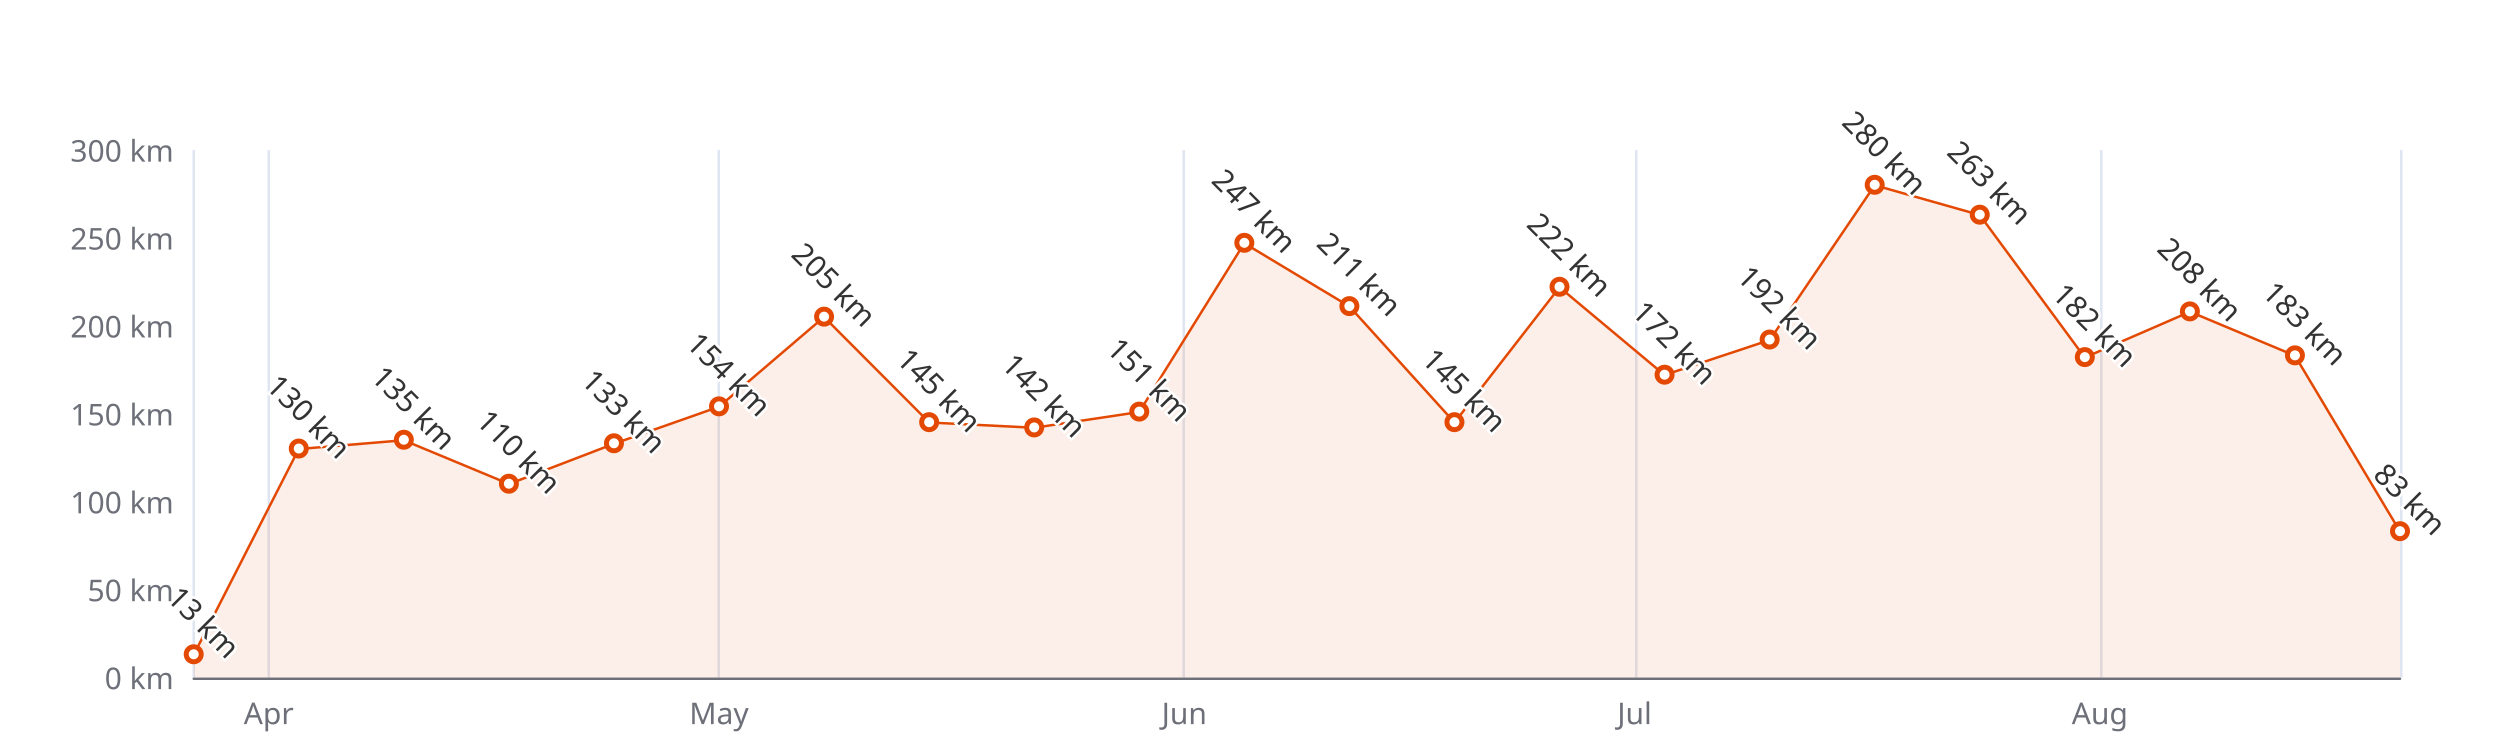
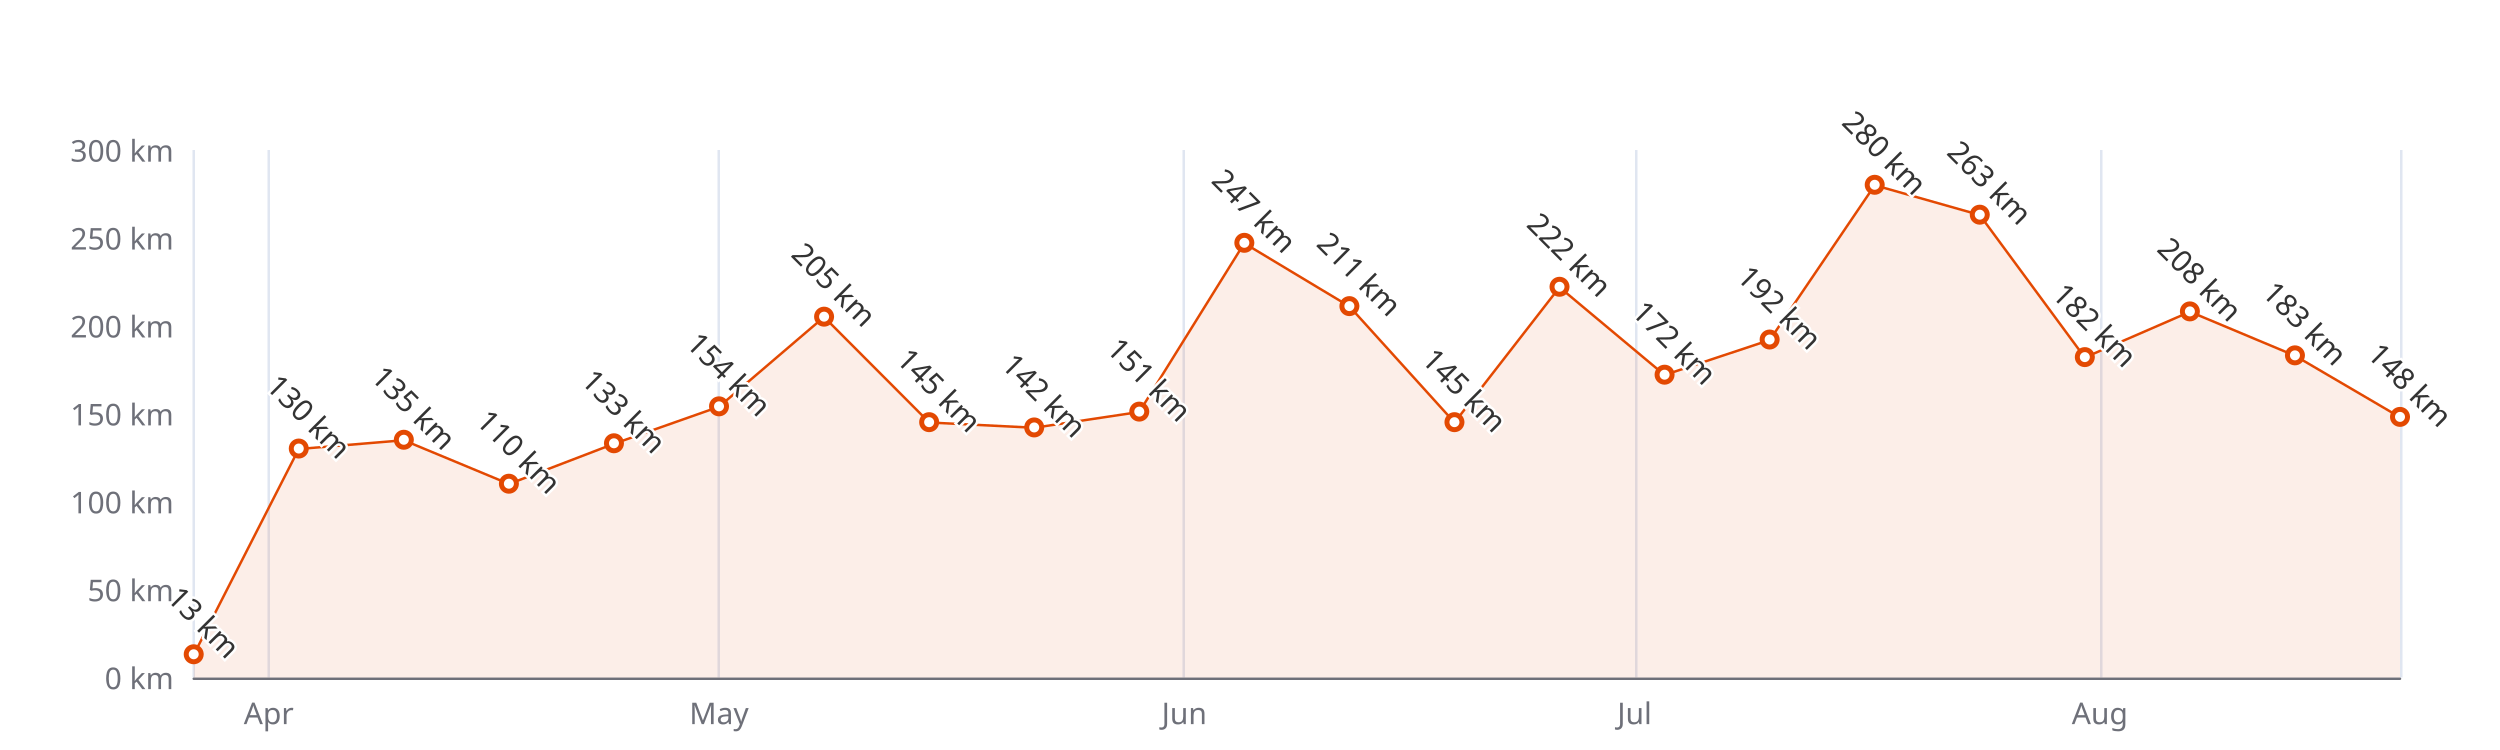
<svg xmlns="http://www.w3.org/2000/svg" width="1000" height="300" version="1.1" baseProfile="full" viewBox="0 0 1000 300">
  <rect width="1000" height="300" x="0" y="0" id="0" fill="#ffffff" />
  <path d="M77.5 60L77.5 271" fill="none" stroke="#E0E6F1" />
  <path d="M107.5 60L107.5 271" fill="none" stroke="#E0E6F1" />
  <path d="M287.5 60L287.5 271" fill="none" stroke="#E0E6F1" />
  <path d="M473.5 60L473.5 271" fill="none" stroke="#E0E6F1" />
  <path d="M654.5 60L654.5 271" fill="none" stroke="#E0E6F1" />
  <path d="M840.5 60L840.5 271" fill="none" stroke="#E0E6F1" />
  <path d="M960.5 60L960.5 271" fill="none" stroke="#E0E6F1" />
  <path d="M77.5 271.5L960 271.5" fill="none" stroke="#6E7079" stroke-linecap="round" />
  <text dominant-baseline="central" text-anchor="end" style="font-size:12px;font-family:sans-serif;" xml:space="preserve" transform="translate(69.48 271)" fill="#6E7079">0 km</text>
  <text dominant-baseline="central" text-anchor="end" style="font-size:12px;font-family:sans-serif;" xml:space="preserve" transform="translate(69.48 235.8333)" fill="#6E7079">50 km</text>
  <text dominant-baseline="central" text-anchor="end" style="font-size:12px;font-family:sans-serif;" xml:space="preserve" transform="translate(69.48 200.6667)" fill="#6E7079">100 km</text>
  <text dominant-baseline="central" text-anchor="end" style="font-size:12px;font-family:sans-serif;" xml:space="preserve" transform="translate(69.48 165.5)" fill="#6E7079">150 km</text>
  <text dominant-baseline="central" text-anchor="end" style="font-size:12px;font-family:sans-serif;" xml:space="preserve" transform="translate(69.48 130.3333)" fill="#6E7079">200 km</text>
  <text dominant-baseline="central" text-anchor="end" style="font-size:12px;font-family:sans-serif;" xml:space="preserve" transform="translate(69.48 95.1667)" fill="#6E7079">250 km</text>
  <text dominant-baseline="central" text-anchor="end" style="font-size:12px;font-family:sans-serif;" xml:space="preserve" transform="translate(69.48 60)" fill="#6E7079">300 km</text>
  <text dominant-baseline="central" text-anchor="middle" style="font: normal normal 12px sans-serif" y="6" transform="translate(107.4977 279)" fill="#6E7079">Apr</text>
  <text dominant-baseline="central" text-anchor="middle" style="font: normal normal 12px sans-serif" y="6" transform="translate(287.6038 279)" fill="#6E7079">May</text>
  <text dominant-baseline="central" text-anchor="middle" style="font: normal normal 12px sans-serif" y="6" transform="translate(473.7135 279)" fill="#6E7079">Jun</text>
  <text dominant-baseline="central" text-anchor="middle" style="font: normal normal 12px sans-serif" y="6" transform="translate(653.8196 279)" fill="#6E7079">Jul</text>
  <text dominant-baseline="central" text-anchor="middle" style="font: normal normal 12px sans-serif" y="6" transform="translate(839.9293 279)" fill="#6E7079">Aug</text>
  <g clip-path="url(#zr0-c0)">
-     <path d="M77.5 261.9L119.5 179.6L161.5 176.1L203.6 193.6L245.6 177.5L287.6 162.7L329.6 126.8L371.7 169L413.7 171.1L455.7 164.8L497.7 97.3L539.8 122.6L581.8 169L623.8 114.9L665.8 150L707.9 136L749.9 74.1L791.9 86L833.9 143L876 124.7L918 142.3L960 212.6L960 271L918 271L876 271L833.9 271L791.9 271L749.9 271L707.9 271L665.8 271L623.8 271L581.8 271L539.8 271L497.7 271L455.7 271L413.7 271L371.7 271L329.6 271L287.6 271L245.6 271L203.6 271L161.5 271L119.5 271L77.5 271Z" fill="rgb(227,73,2)" fill-opacity="0.09" />
-     <path d="M77.5 261.9L119.5 179.6L161.5 176.1L203.6 193.6L245.6 177.5L287.6 162.7L329.6 126.8L371.7 169L413.7 171.1L455.7 164.8L497.7 97.3L539.8 122.6L581.8 169L623.8 114.9L665.8 150L707.9 136L749.9 74.1L791.9 86L833.9 143L876 124.7L918 142.3L960 212.6" fill="none" stroke="#E34902" stroke-linejoin="bevel" />
+     <path d="M77.5 261.9L119.5 179.6L161.5 176.1L203.6 193.6L245.6 177.5L287.6 162.7L329.6 126.8L371.7 169L413.7 171.1L455.7 164.8L497.7 97.3L539.8 122.6L581.8 169L623.8 114.9L665.8 150L707.9 136L749.9 74.1L791.9 86L833.9 143L876 124.7L918 142.3L960 166.9L960 271L918 271L876 271L833.9 271L791.9 271L749.9 271L707.9 271L665.8 271L623.8 271L581.8 271L539.8 271L497.7 271L455.7 271L413.7 271L371.7 271L329.6 271L287.6 271L245.6 271L203.6 271L161.5 271L119.5 271L77.5 271Z" fill="rgb(227,73,2)" fill-opacity="0.09" />
+     <path d="M77.5 261.9L119.5 179.6L161.5 176.1L203.6 193.6L245.6 177.5L287.6 162.7L329.6 126.8L371.7 169L413.7 171.1L455.7 164.8L497.7 97.3L539.8 122.6L581.8 169L623.8 114.9L665.8 150L707.9 136L749.9 74.1L791.9 86L833.9 143L876 124.7L918 142.3L960 166.9" fill="none" stroke="#E34902" stroke-linejoin="bevel" />
  </g>
  <path d="M1 0A1 1 0 1 1 1 -0.1A1 1 0 0 1 1 0" transform="matrix(3,0,0,3,77.48,261.8567)" fill="#fff" stroke="#E34902" stroke-width="0.667" />
  <path d="M1 0A1 1 0 1 1 1 -0.1A1 1 0 0 1 1 0" transform="matrix(3,0,0,3,119.5048,179.5667)" fill="#fff" stroke="#E34902" stroke-width="0.667" />
  <path d="M1 0A1 1 0 1 1 1 -0.1A1 1 0 0 1 1 0" transform="matrix(3,0,0,3,161.5295,176.05)" fill="#fff" stroke="#E34902" stroke-width="0.667" />
  <path d="M1 0A1 1 0 1 1 1 -0.1A1 1 0 0 1 1 0" transform="matrix(3,0,0,3,203.5543,193.6333)" fill="#fff" stroke="#E34902" stroke-width="0.667" />
  <path d="M1 0A1 1 0 1 1 1 -0.1A1 1 0 0 1 1 0" transform="matrix(3,0,0,3,245.579,177.4567)" fill="#fff" stroke="#E34902" stroke-width="0.667" />
  <path d="M1 0A1 1 0 1 1 1 -0.1A1 1 0 0 1 1 0" transform="matrix(3,0,0,3,287.6038,162.6867)" fill="#fff" stroke="#E34902" stroke-width="0.667" />
  <path d="M1 0A1 1 0 1 1 1 -0.1A1 1 0 0 1 1 0" transform="matrix(3,0,0,3,329.6286,126.8167)" fill="#fff" stroke="#E34902" stroke-width="0.667" />
  <path d="M1 0A1 1 0 1 1 1 -0.1A1 1 0 0 1 1 0" transform="matrix(3,0,0,3,371.6533,169.0167)" fill="#fff" stroke="#E34902" stroke-width="0.667" />
  <path d="M1 0A1 1 0 1 1 1 -0.1A1 1 0 0 1 1 0" transform="matrix(3,0,0,3,413.6781,171.1267)" fill="#fff" stroke="#E34902" stroke-width="0.667" />
  <path d="M1 0A1 1 0 1 1 1 -0.1A1 1 0 0 1 1 0" transform="matrix(3,0,0,3,455.7029,164.7967)" fill="#fff" stroke="#E34902" stroke-width="0.667" />
  <path d="M1 0A1 1 0 1 1 1 -0.1A1 1 0 0 1 1 0" transform="matrix(3,0,0,3,497.7276,97.2767)" fill="#fff" stroke="#E34902" stroke-width="0.667" />
  <path d="M1 0A1 1 0 1 1 1 -0.1A1 1 0 0 1 1 0" transform="matrix(3,0,0,3,539.7524,122.5967)" fill="#fff" stroke="#E34902" stroke-width="0.667" />
  <path d="M1 0A1 1 0 1 1 1 -0.1A1 1 0 0 1 1 0" transform="matrix(3,0,0,3,581.7772,169.0167)" fill="#fff" stroke="#E34902" stroke-width="0.667" />
  <path d="M1 0A1 1 0 1 1 1 -0.1A1 1 0 0 1 1 0" transform="matrix(3,0,0,3,623.8019,114.86)" fill="#fff" stroke="#E34902" stroke-width="0.667" />
  <path d="M1 0A1 1 0 1 1 1 -0.1A1 1 0 0 1 1 0" transform="matrix(3,0,0,3,665.8267,150.0267)" fill="#fff" stroke="#E34902" stroke-width="0.667" />
  <path d="M1 0A1 1 0 1 1 1 -0.1A1 1 0 0 1 1 0" transform="matrix(3,0,0,3,707.8514,135.96)" fill="#fff" stroke="#E34902" stroke-width="0.667" />
  <path d="M1 0A1 1 0 1 1 1 -0.1A1 1 0 0 1 1 0" transform="matrix(3,0,0,3,749.8762,74.0667)" fill="#fff" stroke="#E34902" stroke-width="0.667" />
  <path d="M1 0A1 1 0 1 1 1 -0.1A1 1 0 0 1 1 0" transform="matrix(3,0,0,3,791.9009,86.0233)" fill="#fff" stroke="#E34902" stroke-width="0.667" />
  <path d="M1 0A1 1 0 1 1 1 -0.1A1 1 0 0 1 1 0" transform="matrix(3,0,0,3,833.9257,142.9933)" fill="#fff" stroke="#E34902" stroke-width="0.667" />
  <path d="M1 0A1 1 0 1 1 1 -0.1A1 1 0 0 1 1 0" transform="matrix(3,0,0,3,875.9505,124.7067)" fill="#fff" stroke="#E34902" stroke-width="0.667" />
  <path d="M1 0A1 1 0 1 1 1 -0.1A1 1 0 0 1 1 0" transform="matrix(3,0,0,3,917.9752,142.29)" fill="#fff" stroke="#E34902" stroke-width="0.667" />
-   <path d="M1 0A1 1 0 1 1 1 -0.1A1 1 0 0 1 1 0" transform="matrix(3,0,0,3,960,212.6233)" fill="#fff" stroke="#E34902" stroke-width="0.667" />
+   <path d="M1 0A1 1 0 1 1 1 -0.1A1 1 0 0 1 1 0" transform="matrix(3,0,0,3,960,166.9067)" fill="#fff" stroke="#E34902" stroke-width="0.667" />
  <text dominant-baseline="central" text-anchor="middle" style="font-size:12px;font-family:sans-serif;" xml:space="preserve" y="-6" transform="matrix(0.707,0.707,-0.707,0.707,77.48,252.8567)" fill="#333" stroke="rgb(255,255,255)" stroke-width="2" paint-order="stroke" stroke-miterlimit="2">13 km</text>
  <text dominant-baseline="central" text-anchor="middle" style="font-size:12px;font-family:sans-serif;" xml:space="preserve" y="-6" transform="matrix(0.707,0.707,-0.707,0.707,119.5048,170.5667)" fill="#333" stroke="rgb(255,255,255)" stroke-width="2" paint-order="stroke" stroke-miterlimit="2">130 km</text>
  <text dominant-baseline="central" text-anchor="middle" style="font-size:12px;font-family:sans-serif;" xml:space="preserve" y="-6" transform="matrix(0.707,0.707,-0.707,0.707,161.5295,167.05)" fill="#333" stroke="rgb(255,255,255)" stroke-width="2" paint-order="stroke" stroke-miterlimit="2">135 km</text>
  <text dominant-baseline="central" text-anchor="middle" style="font-size:12px;font-family:sans-serif;" xml:space="preserve" y="-6" transform="matrix(0.707,0.707,-0.707,0.707,203.5543,184.6333)" fill="#333" stroke="rgb(255,255,255)" stroke-width="2" paint-order="stroke" stroke-miterlimit="2">110 km</text>
  <text dominant-baseline="central" text-anchor="middle" style="font-size:12px;font-family:sans-serif;" xml:space="preserve" y="-6" transform="matrix(0.707,0.707,-0.707,0.707,245.579,168.4567)" fill="#333" stroke="rgb(255,255,255)" stroke-width="2" paint-order="stroke" stroke-miterlimit="2">133 km</text>
  <text dominant-baseline="central" text-anchor="middle" style="font-size:12px;font-family:sans-serif;" xml:space="preserve" y="-6" transform="matrix(0.707,0.707,-0.707,0.707,287.6038,153.6867)" fill="#333" stroke="rgb(255,255,255)" stroke-width="2" paint-order="stroke" stroke-miterlimit="2">154 km</text>
  <text dominant-baseline="central" text-anchor="middle" style="font-size:12px;font-family:sans-serif;" xml:space="preserve" y="-6" transform="matrix(0.707,0.707,-0.707,0.707,329.6286,117.8167)" fill="#333" stroke="rgb(255,255,255)" stroke-width="2" paint-order="stroke" stroke-miterlimit="2">205 km</text>
  <text dominant-baseline="central" text-anchor="middle" style="font-size:12px;font-family:sans-serif;" xml:space="preserve" y="-6" transform="matrix(0.707,0.707,-0.707,0.707,371.6533,160.0167)" fill="#333" stroke="rgb(255,255,255)" stroke-width="2" paint-order="stroke" stroke-miterlimit="2">145 km</text>
  <text dominant-baseline="central" text-anchor="middle" style="font-size:12px;font-family:sans-serif;" xml:space="preserve" y="-6" transform="matrix(0.707,0.707,-0.707,0.707,413.6781,162.1267)" fill="#333" stroke="rgb(255,255,255)" stroke-width="2" paint-order="stroke" stroke-miterlimit="2">142 km</text>
  <text dominant-baseline="central" text-anchor="middle" style="font-size:12px;font-family:sans-serif;" xml:space="preserve" y="-6" transform="matrix(0.707,0.707,-0.707,0.707,455.7029,155.7967)" fill="#333" stroke="rgb(255,255,255)" stroke-width="2" paint-order="stroke" stroke-miterlimit="2">151 km</text>
  <text dominant-baseline="central" text-anchor="middle" style="font-size:12px;font-family:sans-serif;" xml:space="preserve" y="-6" transform="matrix(0.707,0.707,-0.707,0.707,497.7276,88.2767)" fill="#333" stroke="rgb(255,255,255)" stroke-width="2" paint-order="stroke" stroke-miterlimit="2">247 km</text>
  <text dominant-baseline="central" text-anchor="middle" style="font-size:12px;font-family:sans-serif;" xml:space="preserve" y="-6" transform="matrix(0.707,0.707,-0.707,0.707,539.7524,113.5967)" fill="#333" stroke="rgb(255,255,255)" stroke-width="2" paint-order="stroke" stroke-miterlimit="2">211 km</text>
  <text dominant-baseline="central" text-anchor="middle" style="font-size:12px;font-family:sans-serif;" xml:space="preserve" y="-6" transform="matrix(0.707,0.707,-0.707,0.707,581.7772,160.0167)" fill="#333" stroke="rgb(255,255,255)" stroke-width="2" paint-order="stroke" stroke-miterlimit="2">145 km</text>
  <text dominant-baseline="central" text-anchor="middle" style="font-size:12px;font-family:sans-serif;" xml:space="preserve" y="-6" transform="matrix(0.707,0.707,-0.707,0.707,623.8019,105.86)" fill="#333" stroke="rgb(255,255,255)" stroke-width="2" paint-order="stroke" stroke-miterlimit="2">222 km</text>
  <text dominant-baseline="central" text-anchor="middle" style="font-size:12px;font-family:sans-serif;" xml:space="preserve" y="-6" transform="matrix(0.707,0.707,-0.707,0.707,665.8267,141.0267)" fill="#333" stroke="rgb(255,255,255)" stroke-width="2" paint-order="stroke" stroke-miterlimit="2">172 km</text>
  <text dominant-baseline="central" text-anchor="middle" style="font-size:12px;font-family:sans-serif;" xml:space="preserve" y="-6" transform="matrix(0.707,0.707,-0.707,0.707,707.8514,126.96)" fill="#333" stroke="rgb(255,255,255)" stroke-width="2" paint-order="stroke" stroke-miterlimit="2">192 km</text>
  <text dominant-baseline="central" text-anchor="middle" style="font-size:12px;font-family:sans-serif;" xml:space="preserve" y="-6" transform="matrix(0.707,0.707,-0.707,0.707,749.8762,65.0667)" fill="#333" stroke="rgb(255,255,255)" stroke-width="2" paint-order="stroke" stroke-miterlimit="2">280 km</text>
  <text dominant-baseline="central" text-anchor="middle" style="font-size:12px;font-family:sans-serif;" xml:space="preserve" y="-6" transform="matrix(0.707,0.707,-0.707,0.707,791.9009,77.0233)" fill="#333" stroke="rgb(255,255,255)" stroke-width="2" paint-order="stroke" stroke-miterlimit="2">263 km</text>
  <text dominant-baseline="central" text-anchor="middle" style="font-size:12px;font-family:sans-serif;" xml:space="preserve" y="-6" transform="matrix(0.707,0.707,-0.707,0.707,833.9257,133.9933)" fill="#333" stroke="rgb(255,255,255)" stroke-width="2" paint-order="stroke" stroke-miterlimit="2">182 km</text>
  <text dominant-baseline="central" text-anchor="middle" style="font-size:12px;font-family:sans-serif;" xml:space="preserve" y="-6" transform="matrix(0.707,0.707,-0.707,0.707,875.9505,115.7067)" fill="#333" stroke="rgb(255,255,255)" stroke-width="2" paint-order="stroke" stroke-miterlimit="2">208 km</text>
  <text dominant-baseline="central" text-anchor="middle" style="font-size:12px;font-family:sans-serif;" xml:space="preserve" y="-6" transform="matrix(0.707,0.707,-0.707,0.707,917.9752,133.29)" fill="#333" stroke="rgb(255,255,255)" stroke-width="2" paint-order="stroke" stroke-miterlimit="2">183 km</text>
-   <text dominant-baseline="central" text-anchor="middle" style="font-size:12px;font-family:sans-serif;" xml:space="preserve" y="-6" transform="matrix(0.707,0.707,-0.707,0.707,960,203.6233)" fill="#333" stroke="rgb(255,255,255)" stroke-width="2" paint-order="stroke" stroke-miterlimit="2">83 km</text>
+   <text dominant-baseline="central" text-anchor="middle" style="font-size:12px;font-family:sans-serif;" xml:space="preserve" y="-6" transform="matrix(0.707,0.707,-0.707,0.707,960,157.9067)" fill="#333" stroke="rgb(255,255,255)" stroke-width="2" paint-order="stroke" stroke-miterlimit="2">148 km</text>
  <defs>
    <clipPath id="zr0-c0">
      <path d="M76 59.5l884 0l0 212l-884 0Z" fill="#000" />
    </clipPath>
  </defs>
</svg>
